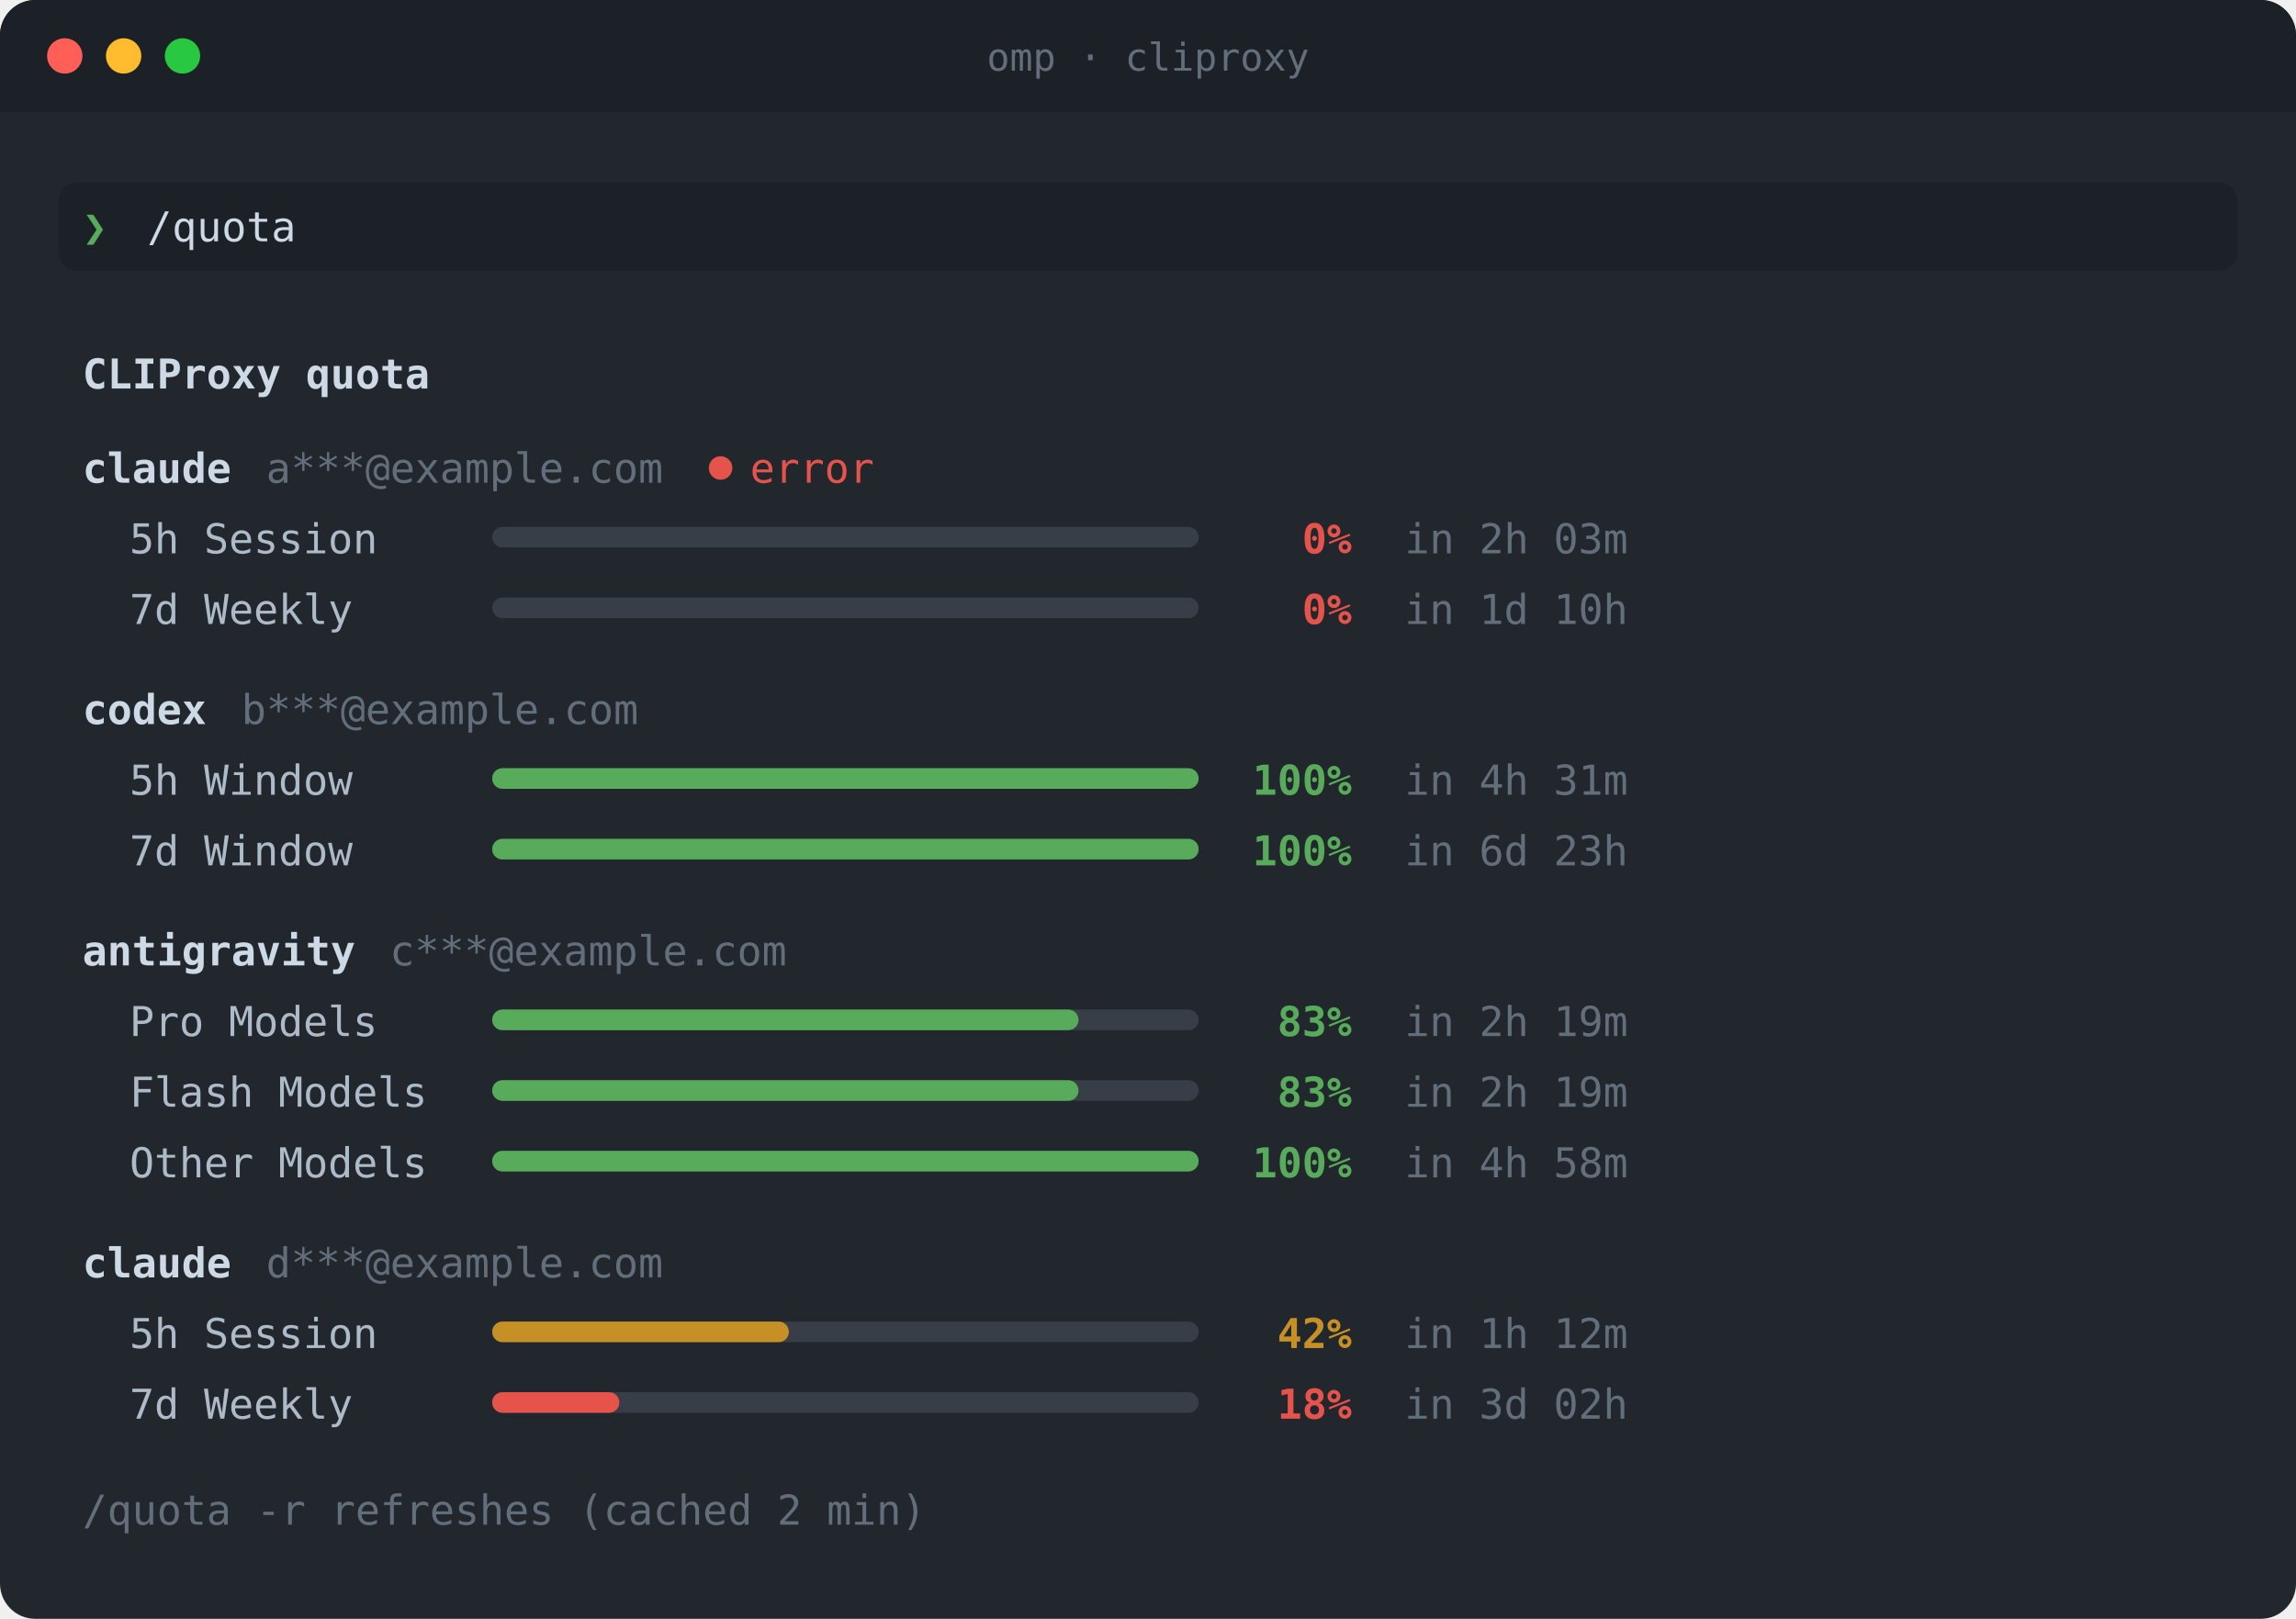
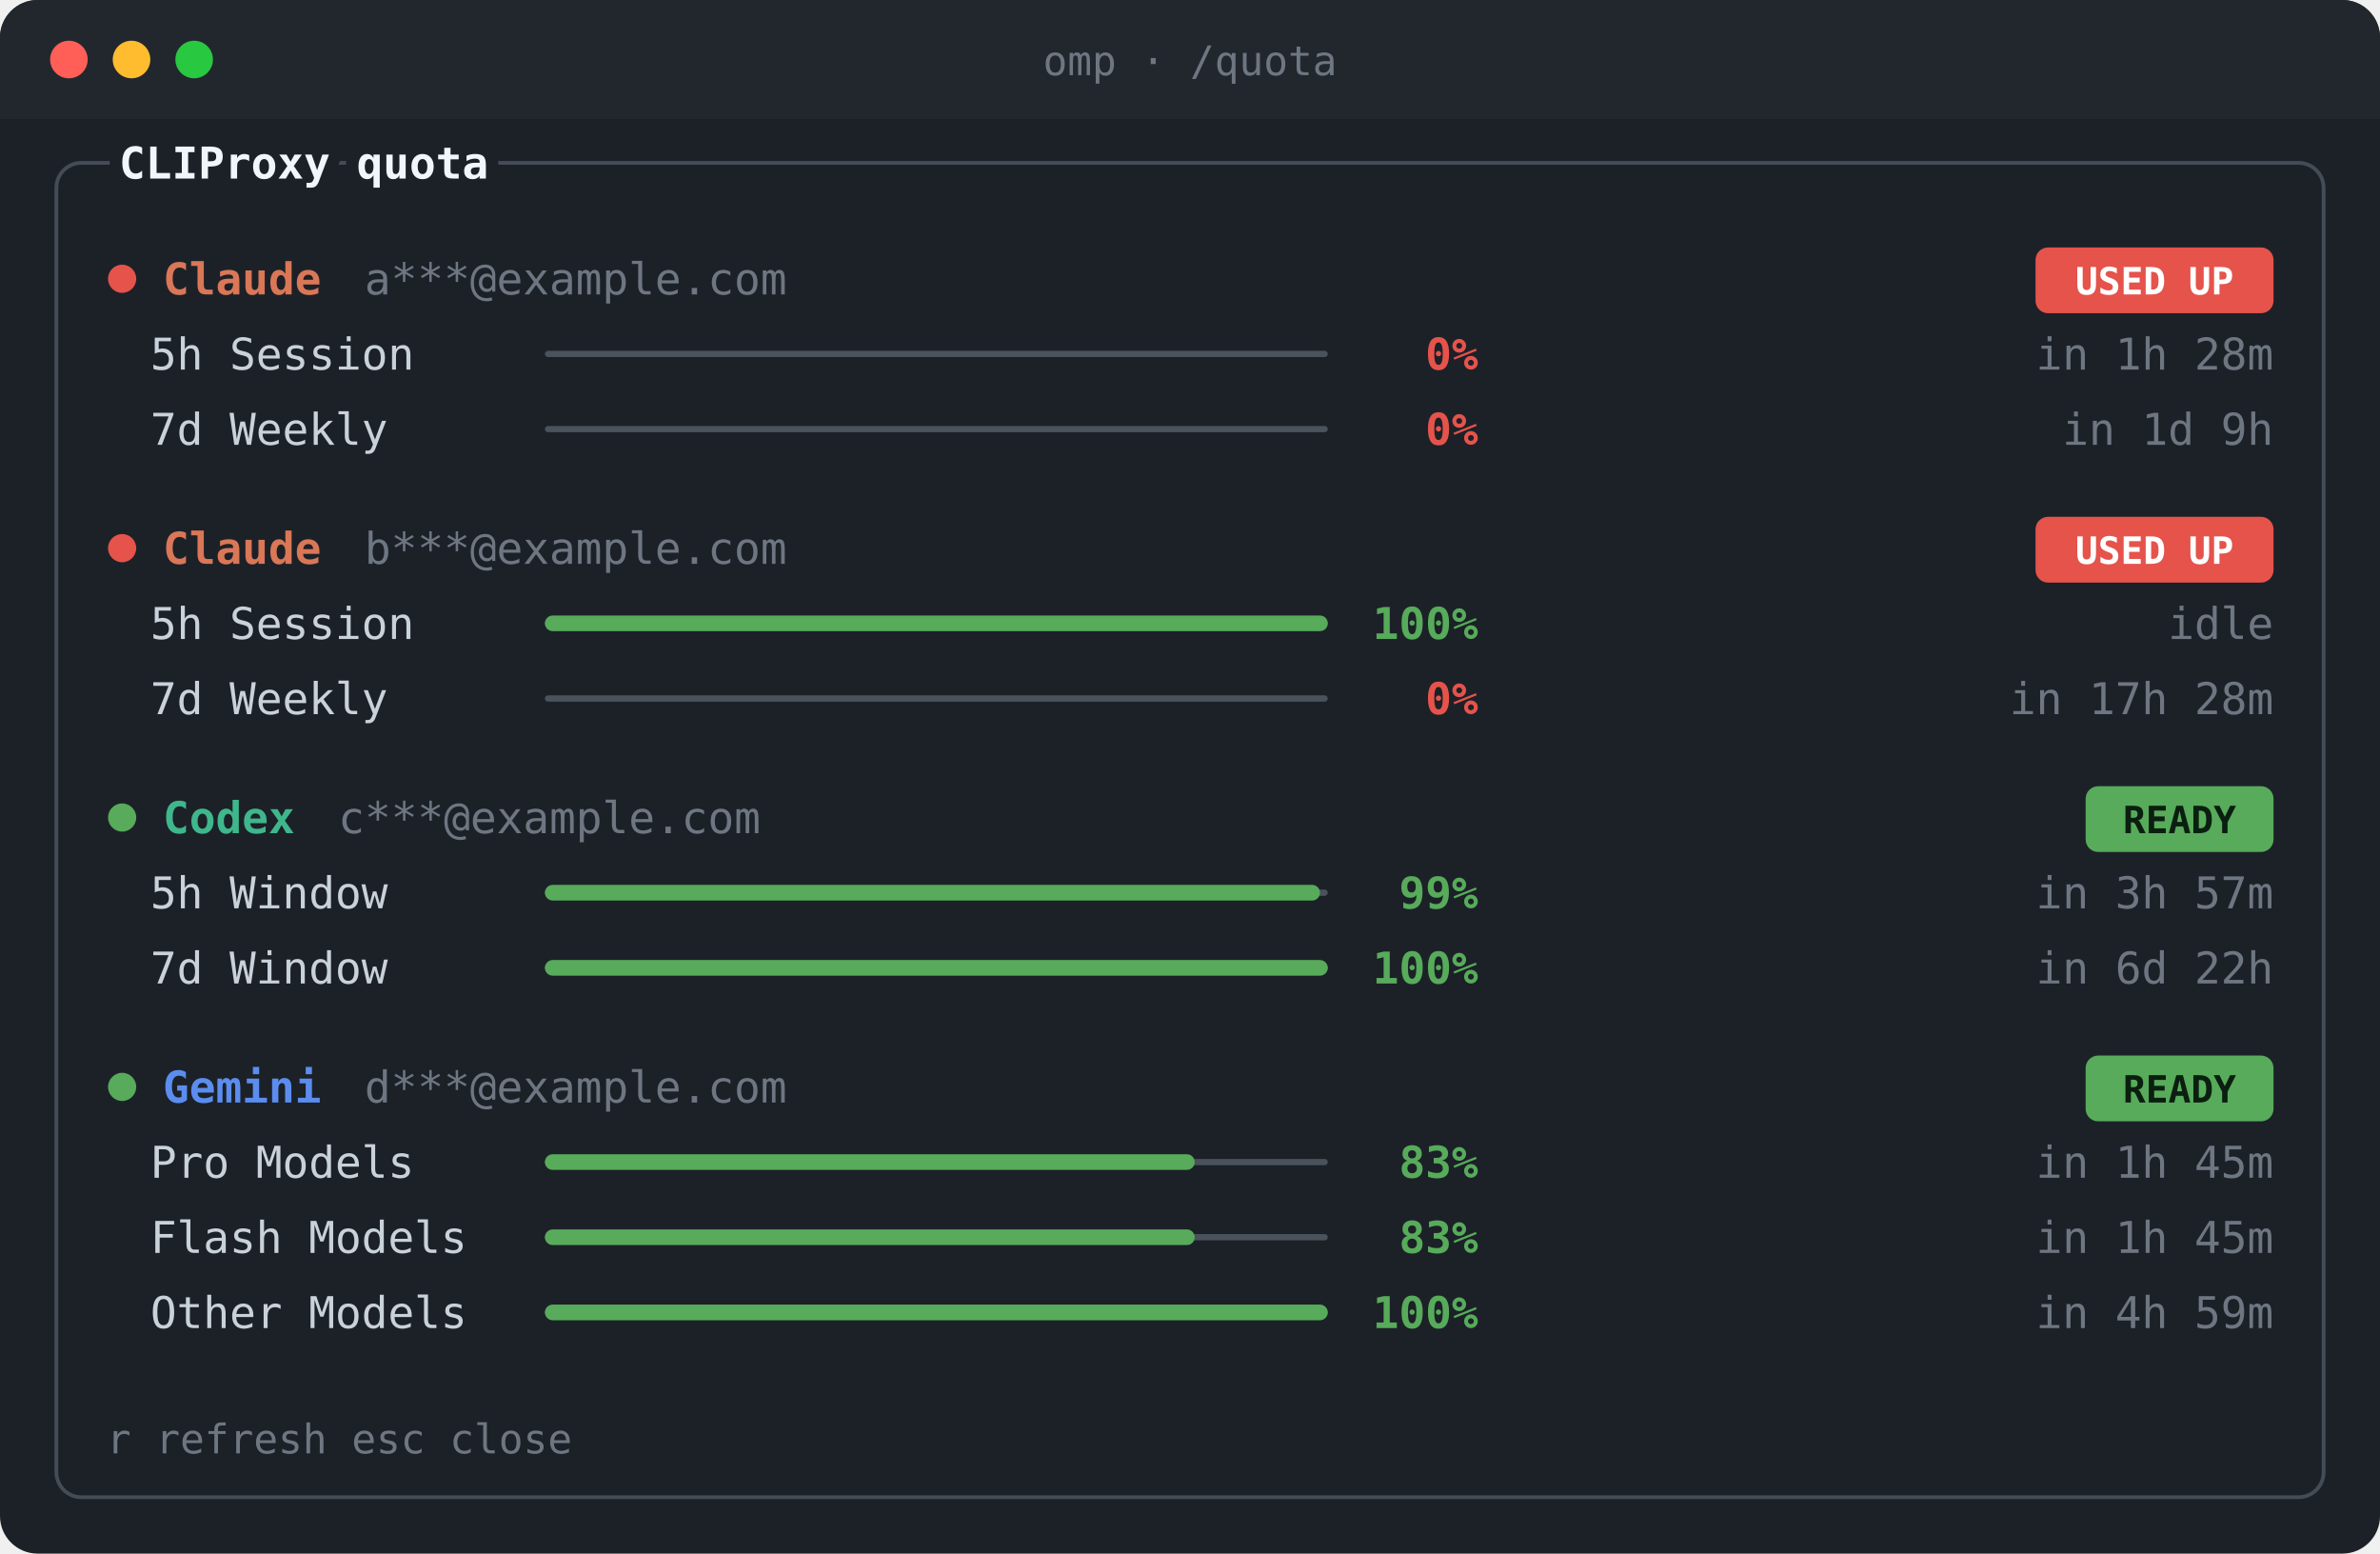
- <svg xmlns="http://www.w3.org/2000/svg" width="780" height="550" viewBox="0 0 780 550" font-family="ui-monospace,SFMono-Regular,Menlo,Consolas,monospace" font-size="14" role="img" aria-label="Rendered preview of the /quota output in omp">
-   <rect width="780" height="550" rx="12" fill="#22272e" />
-   <rect width="780" height="38" rx="12" fill="#1c2128" />
-   <rect y="26" width="780" height="12" fill="#1c2128" />
+ <svg xmlns="http://www.w3.org/2000/svg" width="760" height="496" viewBox="0 0 760 496" font-family="ui-monospace,SFMono-Regular,Menlo,Consolas,monospace" role="img" aria-label="Rendered preview of the /quota panel in omp">
+   <rect width="760" height="496" rx="12" fill="#1c2128" />
+   <rect width="760" height="38" rx="12" fill="#22272e" />
+   <rect y="26" width="760" height="12" fill="#22272e" />
  <circle cx="22" cy="19" r="6" fill="#ff5f57" />
  <circle cx="42" cy="19" r="6" fill="#febc2e" />
  <circle cx="62" cy="19" r="6" fill="#28c840" />
-   <text x="390.0" y="24" fill="#636e7b" text-anchor="middle" font-size="13">omp · cliproxy</text>
-   <rect x="20" y="62" width="740" height="30" rx="6" fill="#1c2128" />
-   <text x="28" y="82" fill="#57ab5a" font-weight="700" text-anchor="start">❯</text>
-   <text x="50" y="82" fill="#cdd9e5" font-weight="400" text-anchor="start">/quota</text>
-   <text x="28" y="132" fill="#cdd9e5" font-weight="700" text-anchor="start">CLIProxy quota</text>
-   <text x="28" y="164" fill="#cdd9e5" font-weight="700" text-anchor="start">claude</text>
-   <text x="90.4" y="164" fill="#636e7b" font-weight="400" text-anchor="start">a***@example.com</text>
-   <circle cx="244.8" cy="159" r="4" fill="#e5534b" />
-   <text x="254.8" y="164" fill="#e5534b" font-weight="400" text-anchor="start">error</text>
-   <text x="44" y="188" fill="#adbac7" font-weight="400" text-anchor="start">5h Session</text>
-   <rect x="167.2" y="179" width="240" height="7" rx="3.5" fill="#373e47" />
-   <text x="459.2" y="188" fill="#e5534b" font-weight="700" text-anchor="end">0%</text>
-   <text x="477.2" y="188" fill="#636e7b" font-weight="400" text-anchor="start">in 2h 03m</text>
-   <text x="44" y="212" fill="#adbac7" font-weight="400" text-anchor="start">7d Weekly</text>
-   <rect x="167.2" y="203" width="240" height="7" rx="3.5" fill="#373e47" />
-   <text x="459.2" y="212" fill="#e5534b" font-weight="700" text-anchor="end">0%</text>
-   <text x="477.2" y="212" fill="#636e7b" font-weight="400" text-anchor="start">in 1d 10h</text>
-   <text x="28" y="246" fill="#cdd9e5" font-weight="700" text-anchor="start">codex</text>
-   <text x="82.0" y="246" fill="#636e7b" font-weight="400" text-anchor="start">b***@example.com</text>
-   <text x="44" y="270" fill="#adbac7" font-weight="400" text-anchor="start">5h Window</text>
-   <rect x="167.2" y="261" width="240" height="7" rx="3.5" fill="#373e47" />
-   <rect x="167.2" y="261" width="240.0" height="7" rx="3.5" fill="#57ab5a" />
-   <text x="459.2" y="270" fill="#57ab5a" font-weight="700" text-anchor="end">100%</text>
-   <text x="477.2" y="270" fill="#636e7b" font-weight="400" text-anchor="start">in 4h 31m</text>
-   <text x="44" y="294" fill="#adbac7" font-weight="400" text-anchor="start">7d Window</text>
-   <rect x="167.2" y="285" width="240" height="7" rx="3.5" fill="#373e47" />
-   <rect x="167.2" y="285" width="240.0" height="7" rx="3.5" fill="#57ab5a" />
-   <text x="459.2" y="294" fill="#57ab5a" font-weight="700" text-anchor="end">100%</text>
-   <text x="477.2" y="294" fill="#636e7b" font-weight="400" text-anchor="start">in 6d 23h</text>
-   <text x="28" y="328" fill="#cdd9e5" font-weight="700" text-anchor="start">antigravity</text>
-   <text x="132.4" y="328" fill="#636e7b" font-weight="400" text-anchor="start">c***@example.com</text>
-   <text x="44" y="352" fill="#adbac7" font-weight="400" text-anchor="start">Pro Models</text>
-   <rect x="167.2" y="343" width="240" height="7" rx="3.5" fill="#373e47" />
-   <rect x="167.2" y="343" width="199.2" height="7" rx="3.5" fill="#57ab5a" />
-   <text x="459.2" y="352" fill="#57ab5a" font-weight="700" text-anchor="end">83%</text>
-   <text x="477.2" y="352" fill="#636e7b" font-weight="400" text-anchor="start">in 2h 19m</text>
-   <text x="44" y="376" fill="#adbac7" font-weight="400" text-anchor="start">Flash Models</text>
-   <rect x="167.2" y="367" width="240" height="7" rx="3.5" fill="#373e47" />
-   <rect x="167.2" y="367" width="199.2" height="7" rx="3.5" fill="#57ab5a" />
-   <text x="459.2" y="376" fill="#57ab5a" font-weight="700" text-anchor="end">83%</text>
-   <text x="477.2" y="376" fill="#636e7b" font-weight="400" text-anchor="start">in 2h 19m</text>
-   <text x="44" y="400" fill="#adbac7" font-weight="400" text-anchor="start">Other Models</text>
-   <rect x="167.2" y="391" width="240" height="7" rx="3.5" fill="#373e47" />
-   <rect x="167.2" y="391" width="240.0" height="7" rx="3.5" fill="#57ab5a" />
-   <text x="459.2" y="400" fill="#57ab5a" font-weight="700" text-anchor="end">100%</text>
-   <text x="477.2" y="400" fill="#636e7b" font-weight="400" text-anchor="start">in 4h 58m</text>
-   <text x="28" y="434" fill="#cdd9e5" font-weight="700" text-anchor="start">claude</text>
-   <text x="90.4" y="434" fill="#636e7b" font-weight="400" text-anchor="start">d***@example.com</text>
-   <text x="44" y="458" fill="#adbac7" font-weight="400" text-anchor="start">5h Session</text>
-   <rect x="167.2" y="449" width="240" height="7" rx="3.5" fill="#373e47" />
-   <rect x="167.2" y="449" width="100.8" height="7" rx="3.5" fill="#c69026" />
-   <text x="459.2" y="458" fill="#c69026" font-weight="700" text-anchor="end">42%</text>
-   <text x="477.2" y="458" fill="#636e7b" font-weight="400" text-anchor="start">in 1h 12m</text>
-   <text x="44" y="482" fill="#adbac7" font-weight="400" text-anchor="start">7d Weekly</text>
-   <rect x="167.2" y="473" width="240" height="7" rx="3.5" fill="#373e47" />
-   <rect x="167.2" y="473" width="43.2" height="7" rx="3.5" fill="#e5534b" />
-   <text x="459.2" y="482" fill="#e5534b" font-weight="700" text-anchor="end">18%</text>
-   <text x="477.2" y="482" fill="#636e7b" font-weight="400" text-anchor="start">in 3d 02h</text>
-   <text x="28" y="518" fill="#636e7b" font-weight="400" text-anchor="start">/quota -r refreshes (cached 2 min)</text>
+   <text x="380.0" y="24" fill="#6e7681" text-anchor="middle" font-size="13">omp · /quota</text>
+   <rect x="18" y="52" width="724" height="426" rx="8" fill="none" stroke="#444c56" stroke-width="1.2" />
+   <text x="38" y="57" fill="#f0f6fc" font-weight="700" font-size="14" style="paint-order:stroke" stroke="#1c2128" stroke-width="8">CLIProxy quota</text>
+   <circle cx="39" cy="89" r="4.5" fill="#e5534b" />
+   <text x="52" y="94" fill="#d97757" font-weight="700" text-anchor="start" font-size="14">Claude</text>
+   <text x="116.4" y="94" fill="#6e7681" font-weight="400" text-anchor="start" font-size="14">a***@example.com</text>
+   <rect x="650" y="79" width="76" height="21" rx="4" fill="#e5534b" />
+   <text x="688.0" y="94" fill="#ffffff" font-weight="700" text-anchor="middle" font-size="12">USED UP</text>
+   <text x="48" y="118" fill="#c9d1d9" font-weight="400" text-anchor="start" font-size="14">5h Session</text>
+   <rect x="174.0" y="112" width="250" height="2" rx="1" fill="#4a525c" />
+   <text x="472.0" y="118" fill="#e5534b" font-weight="700" text-anchor="end" font-size="14">0%</text>
+   <text x="726" y="118" fill="#6e7681" font-weight="400" text-anchor="end" font-size="14">in 1h 28m</text>
+   <text x="48" y="142" fill="#c9d1d9" font-weight="400" text-anchor="start" font-size="14">7d Weekly</text>
+   <rect x="174.0" y="136" width="250" height="2" rx="1" fill="#4a525c" />
+   <text x="472.0" y="142" fill="#e5534b" font-weight="700" text-anchor="end" font-size="14">0%</text>
+   <text x="726" y="142" fill="#6e7681" font-weight="400" text-anchor="end" font-size="14">in 1d 9h</text>
+   <circle cx="39" cy="175" r="4.5" fill="#e5534b" />
+   <text x="52" y="180" fill="#d97757" font-weight="700" text-anchor="start" font-size="14">Claude</text>
+   <text x="116.4" y="180" fill="#6e7681" font-weight="400" text-anchor="start" font-size="14">b***@example.com</text>
+   <rect x="650" y="165" width="76" height="21" rx="4" fill="#e5534b" />
+   <text x="688.0" y="180" fill="#ffffff" font-weight="700" text-anchor="middle" font-size="12">USED UP</text>
+   <text x="48" y="204" fill="#c9d1d9" font-weight="400" text-anchor="start" font-size="14">5h Session</text>
+   <rect x="174.0" y="198" width="250" height="2" rx="1" fill="#4a525c" />
+   <rect x="174.0" y="196.5" width="250.0" height="5" rx="2.5" fill="#57ab5a" />
+   <text x="472.0" y="204" fill="#57ab5a" font-weight="700" text-anchor="end" font-size="14">100%</text>
+   <text x="726" y="204" fill="#6e7681" font-weight="400" text-anchor="end" font-size="14">idle</text>
+   <text x="48" y="228" fill="#c9d1d9" font-weight="400" text-anchor="start" font-size="14">7d Weekly</text>
+   <rect x="174.0" y="222" width="250" height="2" rx="1" fill="#4a525c" />
+   <text x="472.0" y="228" fill="#e5534b" font-weight="700" text-anchor="end" font-size="14">0%</text>
+   <text x="726" y="228" fill="#6e7681" font-weight="400" text-anchor="end" font-size="14">in 17h 28m</text>
+   <circle cx="39" cy="261" r="4.5" fill="#57ab5a" />
+   <text x="52" y="266" fill="#3fb68b" font-weight="700" text-anchor="start" font-size="14">Codex</text>
+   <text x="108.0" y="266" fill="#6e7681" font-weight="400" text-anchor="start" font-size="14">c***@example.com</text>
+   <rect x="666" y="251" width="60" height="21" rx="4" fill="#57ab5a" />
+   <text x="696.0" y="266" fill="#0b1f10" font-weight="700" text-anchor="middle" font-size="12">READY</text>
+   <text x="48" y="290" fill="#c9d1d9" font-weight="400" text-anchor="start" font-size="14">5h Window</text>
+   <rect x="174.0" y="284" width="250" height="2" rx="1" fill="#4a525c" />
+   <rect x="174.0" y="282.5" width="247.5" height="5" rx="2.5" fill="#57ab5a" />
+   <text x="472.0" y="290" fill="#57ab5a" font-weight="700" text-anchor="end" font-size="14">99%</text>
+   <text x="726" y="290" fill="#6e7681" font-weight="400" text-anchor="end" font-size="14">in 3h 57m</text>
+   <text x="48" y="314" fill="#c9d1d9" font-weight="400" text-anchor="start" font-size="14">7d Window</text>
+   <rect x="174.0" y="308" width="250" height="2" rx="1" fill="#4a525c" />
+   <rect x="174.0" y="306.5" width="250.0" height="5" rx="2.5" fill="#57ab5a" />
+   <text x="472.0" y="314" fill="#57ab5a" font-weight="700" text-anchor="end" font-size="14">100%</text>
+   <text x="726" y="314" fill="#6e7681" font-weight="400" text-anchor="end" font-size="14">in 6d 22h</text>
+   <circle cx="39" cy="347" r="4.5" fill="#57ab5a" />
+   <text x="52" y="352" fill="#5b8def" font-weight="700" text-anchor="start" font-size="14">Gemini</text>
+   <text x="116.4" y="352" fill="#6e7681" font-weight="400" text-anchor="start" font-size="14">d***@example.com</text>
+   <rect x="666" y="337" width="60" height="21" rx="4" fill="#57ab5a" />
+   <text x="696.0" y="352" fill="#0b1f10" font-weight="700" text-anchor="middle" font-size="12">READY</text>
+   <text x="48" y="376" fill="#c9d1d9" font-weight="400" text-anchor="start" font-size="14">Pro Models</text>
+   <rect x="174.0" y="370" width="250" height="2" rx="1" fill="#4a525c" />
+   <rect x="174.0" y="368.5" width="207.5" height="5" rx="2.5" fill="#57ab5a" />
+   <text x="472.0" y="376" fill="#57ab5a" font-weight="700" text-anchor="end" font-size="14">83%</text>
+   <text x="726" y="376" fill="#6e7681" font-weight="400" text-anchor="end" font-size="14">in 1h 45m</text>
+   <text x="48" y="400" fill="#c9d1d9" font-weight="400" text-anchor="start" font-size="14">Flash Models</text>
+   <rect x="174.0" y="394" width="250" height="2" rx="1" fill="#4a525c" />
+   <rect x="174.0" y="392.5" width="207.5" height="5" rx="2.5" fill="#57ab5a" />
+   <text x="472.0" y="400" fill="#57ab5a" font-weight="700" text-anchor="end" font-size="14">83%</text>
+   <text x="726" y="400" fill="#6e7681" font-weight="400" text-anchor="end" font-size="14">in 1h 45m</text>
+   <text x="48" y="424" fill="#c9d1d9" font-weight="400" text-anchor="start" font-size="14">Other Models</text>
+   <rect x="174.0" y="418" width="250" height="2" rx="1" fill="#4a525c" />
+   <rect x="174.0" y="416.5" width="250.0" height="5" rx="2.5" fill="#57ab5a" />
+   <text x="472.0" y="424" fill="#57ab5a" font-weight="700" text-anchor="end" font-size="14">100%</text>
+   <text x="726" y="424" fill="#6e7681" font-weight="400" text-anchor="end" font-size="14">in 4h 59m</text>
+   <text x="34" y="464" fill="#6e7681" font-weight="400" text-anchor="start" font-size="13">r refresh   esc close</text>
</svg>
